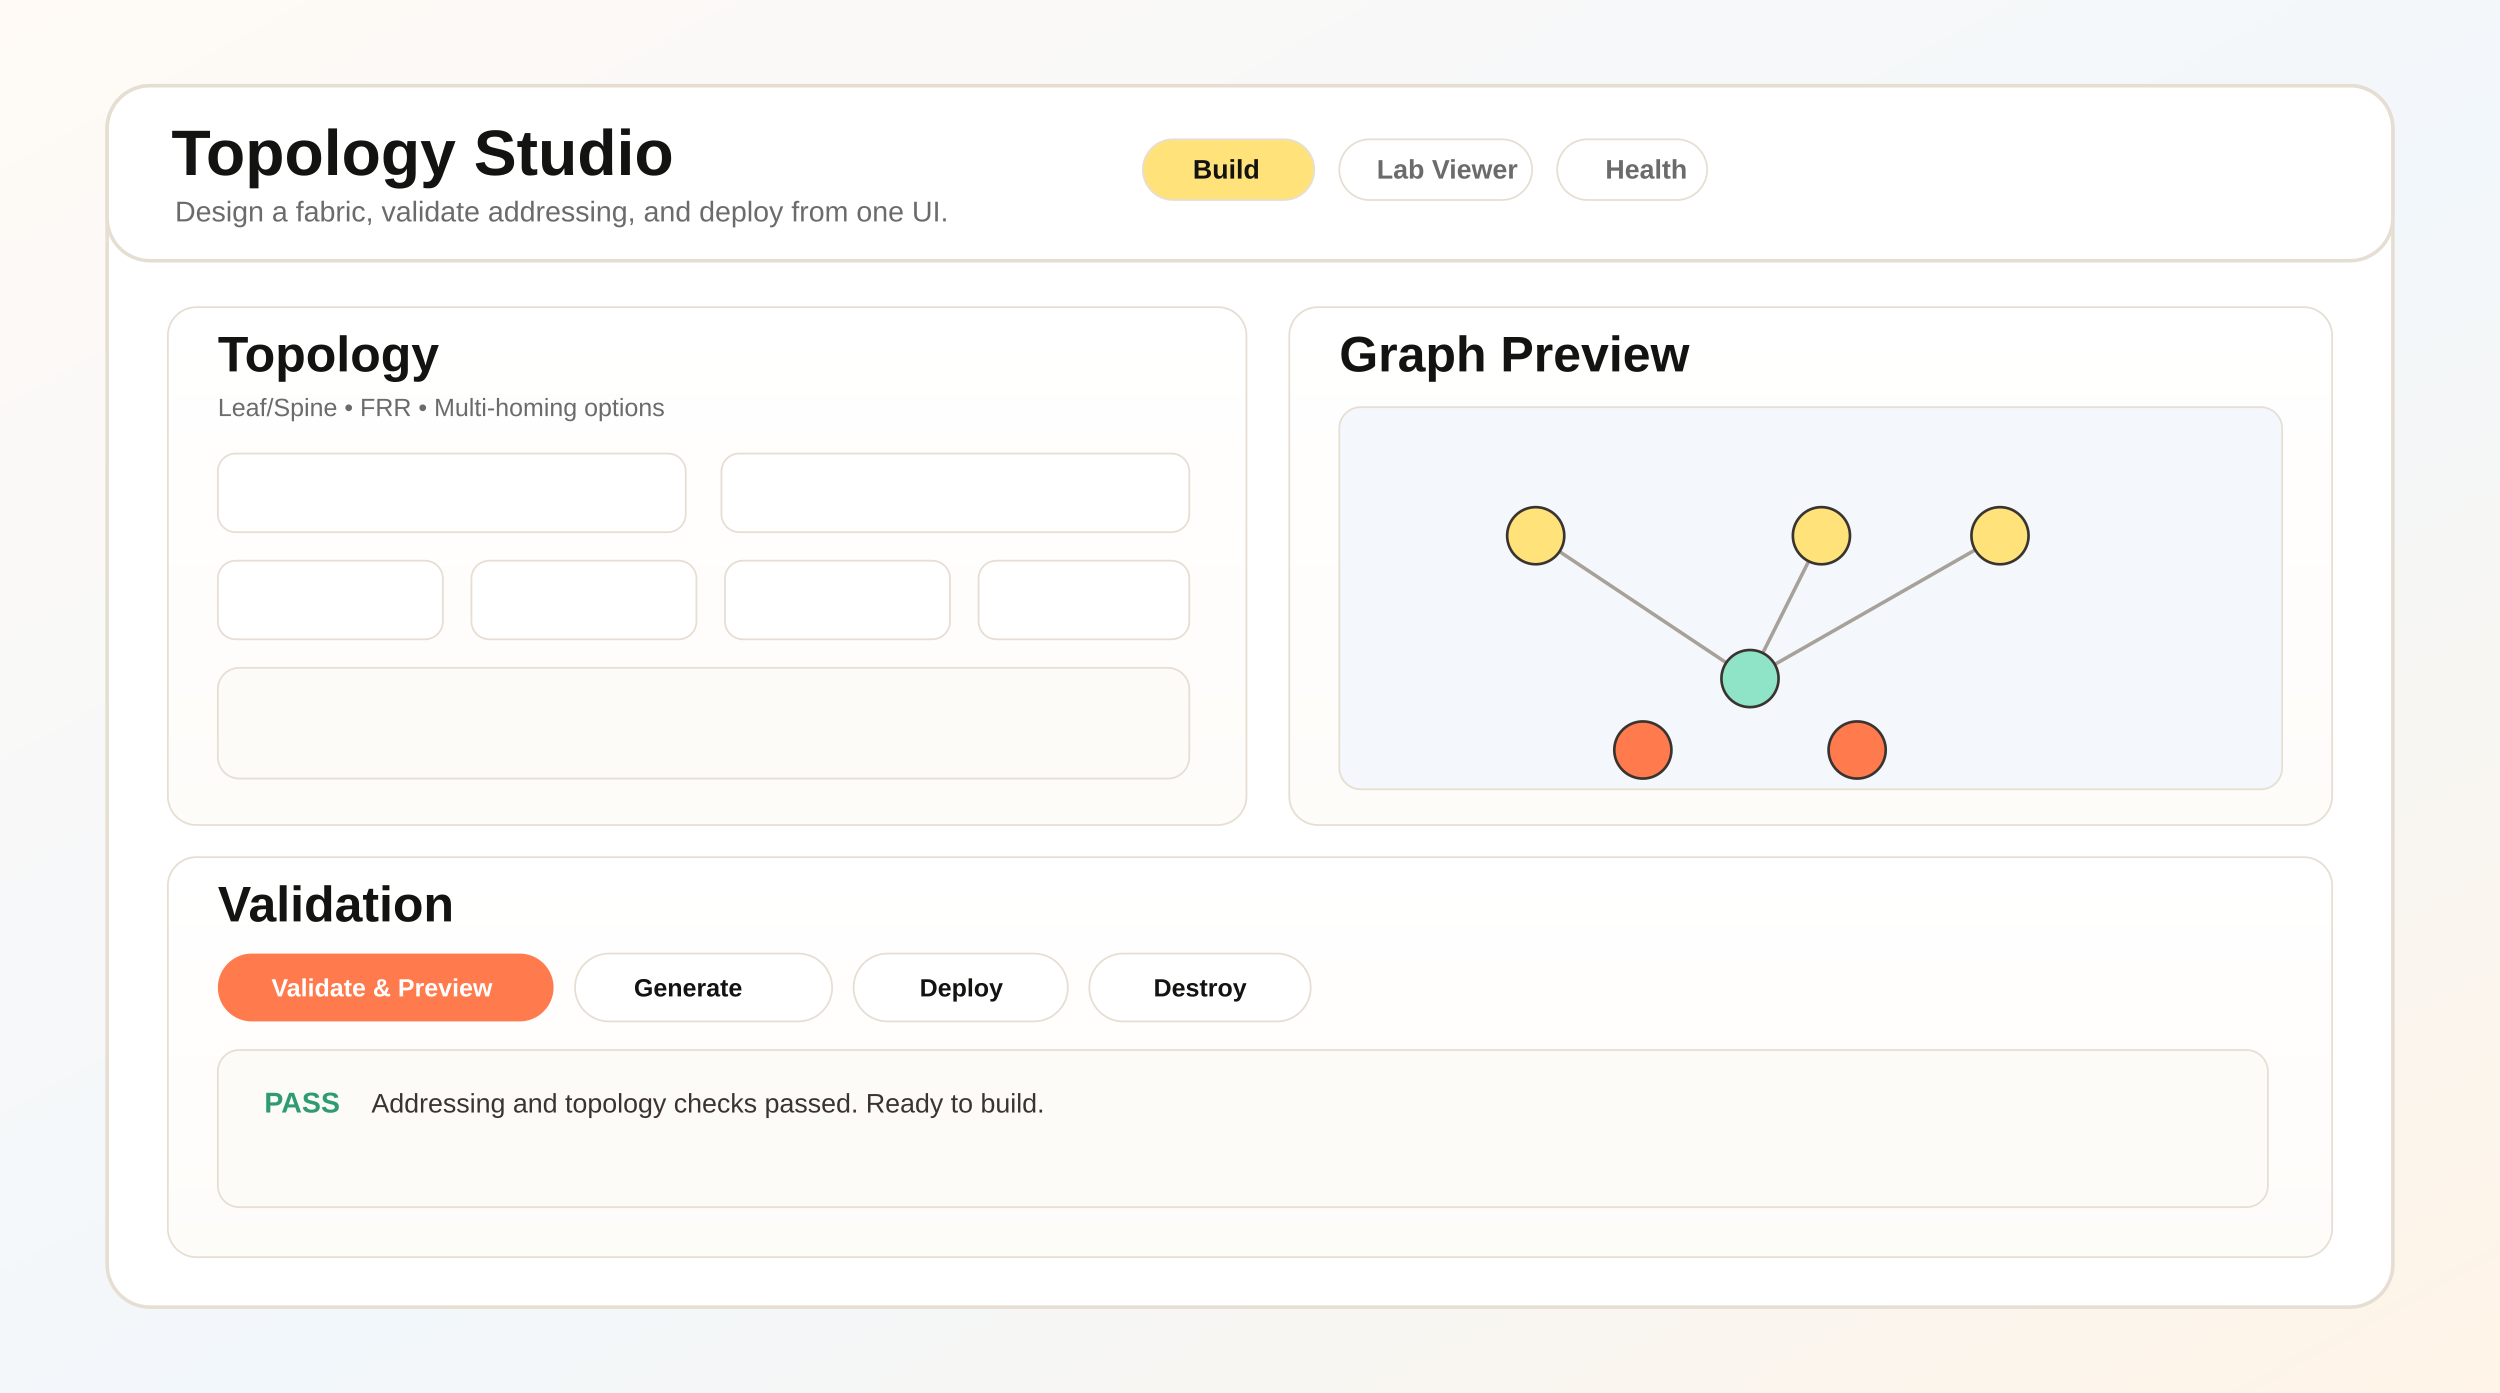
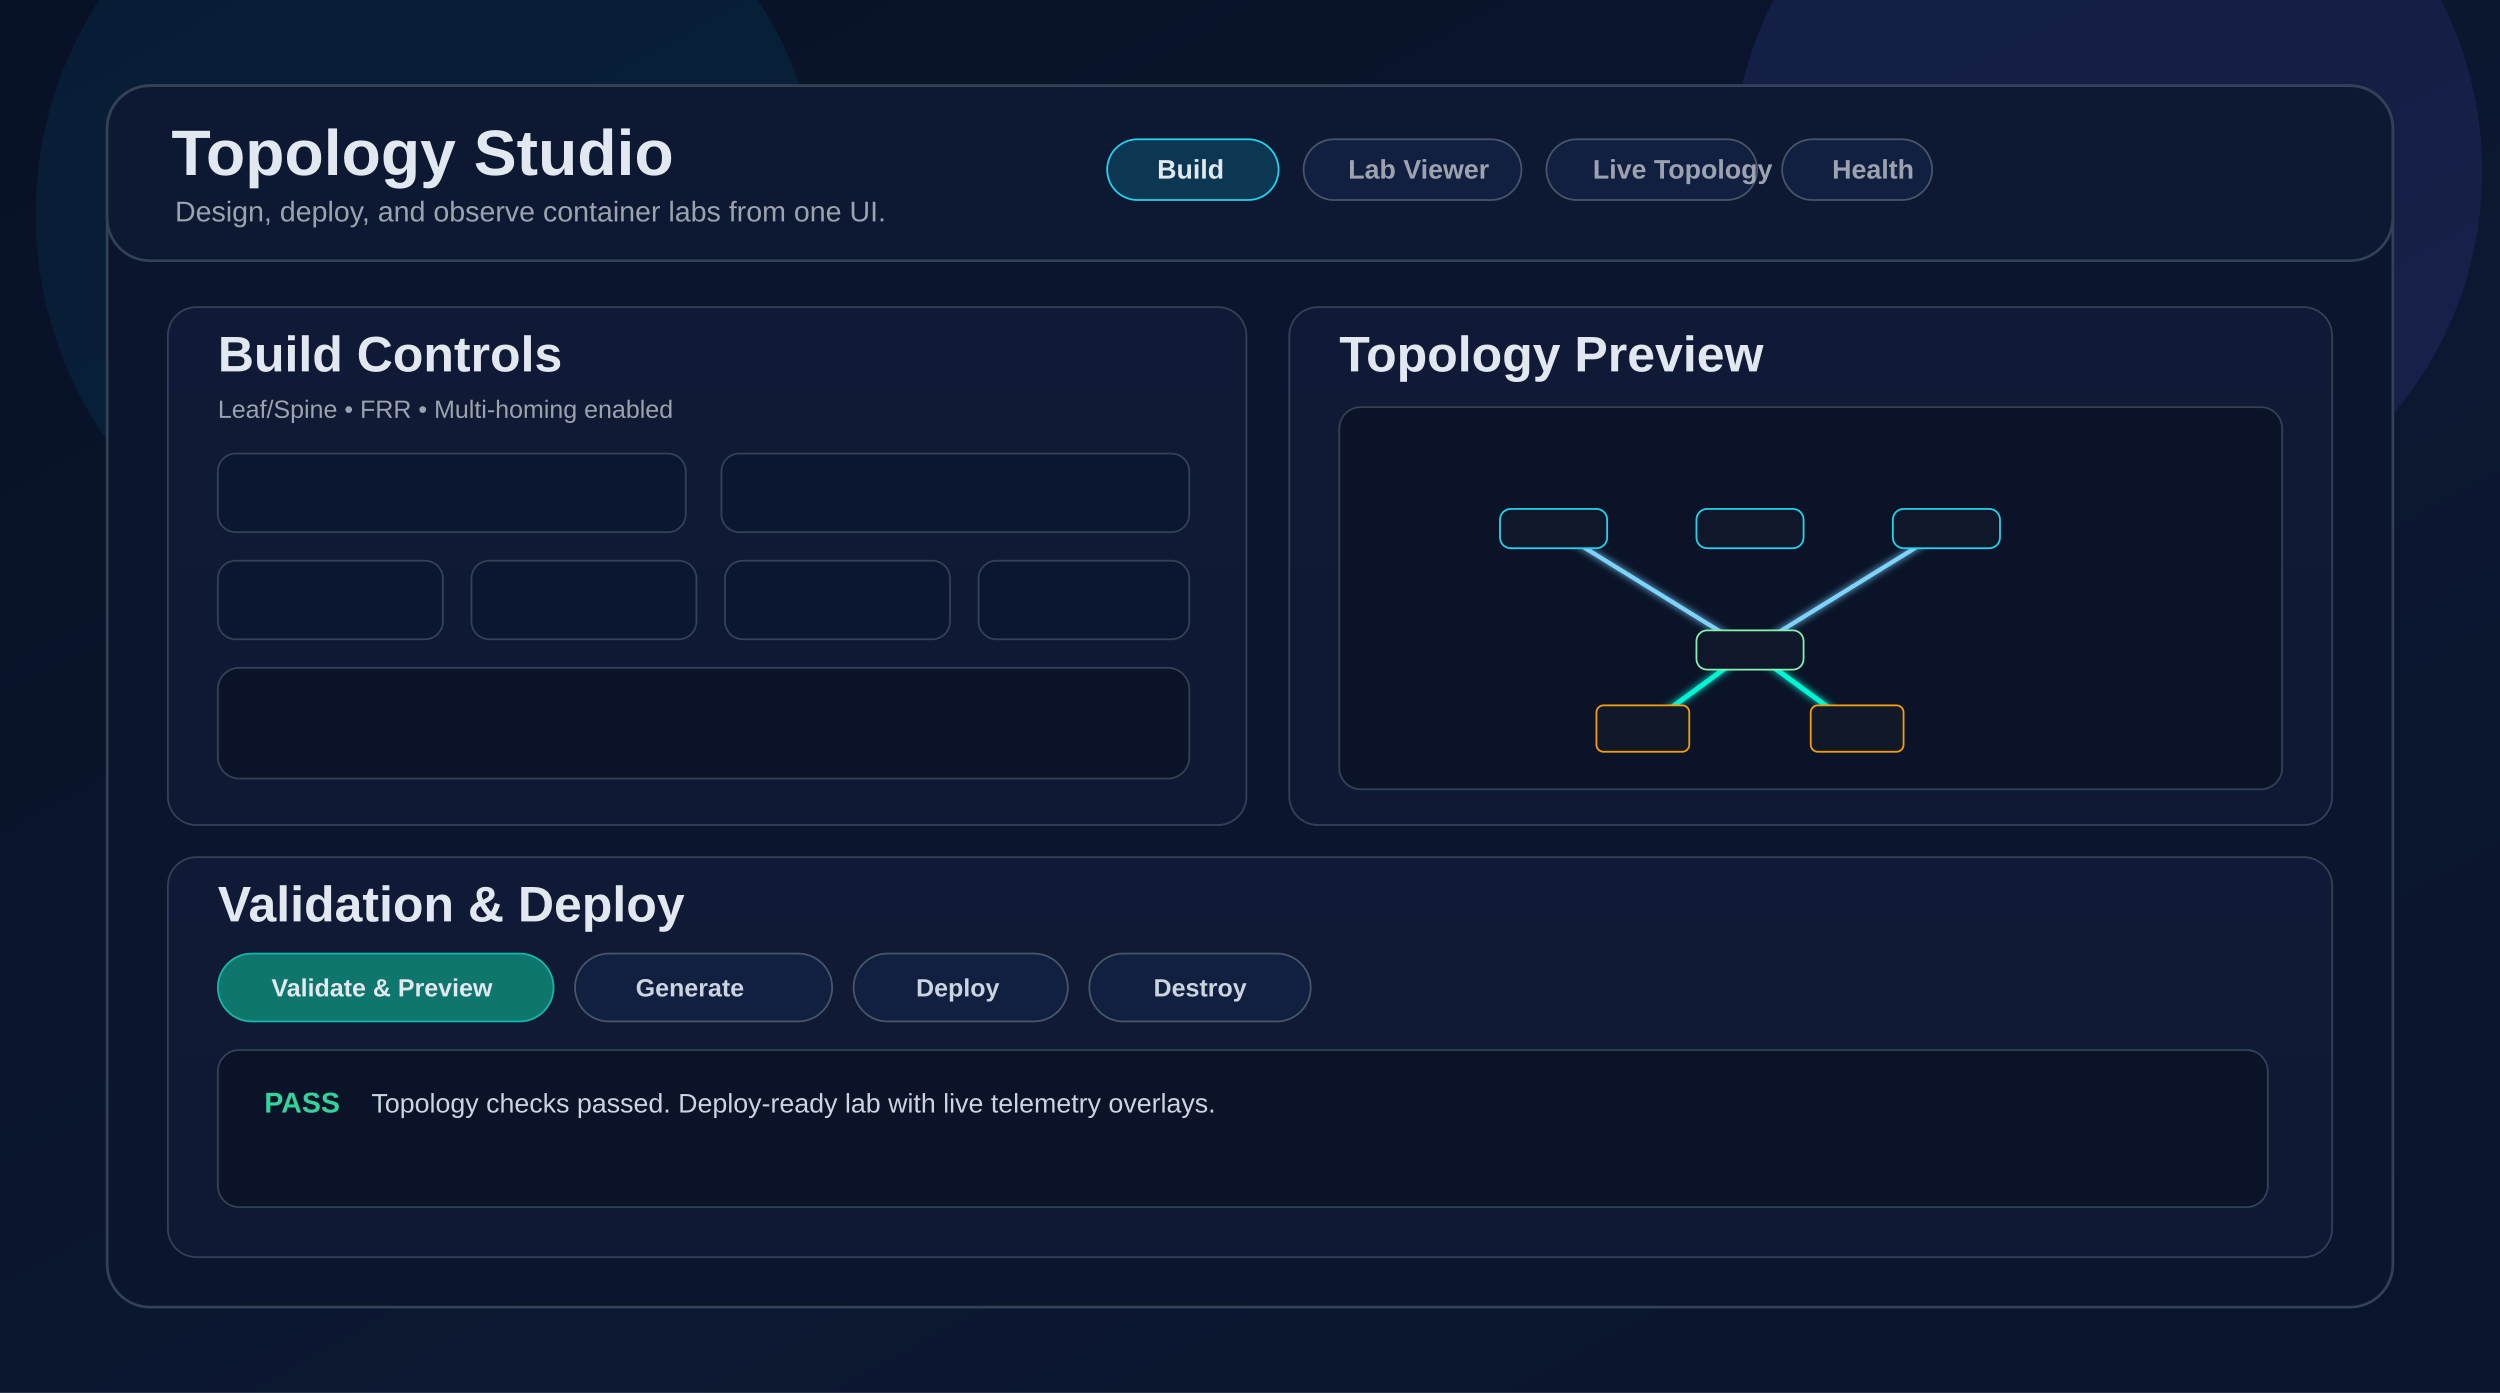
- <svg xmlns="http://www.w3.org/2000/svg" width="1400" height="780" viewBox="0 0 1400 780" role="img" aria-label="Topology Studio landing page mockup">
+ <svg xmlns="http://www.w3.org/2000/svg" width="1400" height="780" viewBox="0 0 1400 780" role="img" aria-label="Topology Studio futuristic landing view">
  <defs>
    <linearGradient id="bg" x1="0" y1="0" x2="1" y2="1">
-       <stop offset="0%" stop-color="#fffaf5" />
-       <stop offset="55%" stop-color="#f2f7fb" />
-       <stop offset="100%" stop-color="#fff4e7" />
+       <stop offset="0%" stop-color="#071126" />
+       <stop offset="60%" stop-color="#0c1731" />
+       <stop offset="100%" stop-color="#0a142c" />
    </linearGradient>
    <linearGradient id="panel" x1="0" y1="0" x2="0" y2="1">
-       <stop offset="0%" stop-color="#ffffff" />
-       <stop offset="100%" stop-color="#fefcf9" />
+       <stop offset="0%" stop-color="#101a36" />
+       <stop offset="100%" stop-color="#0f1933" />
    </linearGradient>
+     <filter id="softGlow">
+       <feGaussianBlur stdDeviation="2.2" result="b" />
+       <feMerge>
+         <feMergeNode in="b" />
+         <feMergeNode in="SourceGraphic" />
+       </feMerge>
+     </filter>
  </defs>
  <rect width="1400" height="780" fill="url(#bg)" />
-   <rect x="60" y="48" width="1280" height="684" rx="24" fill="#ffffff" stroke="#e6ded2" stroke-width="2" />
-   <rect x="60" y="48" width="1280" height="98" rx="24" fill="#ffffff" stroke="#e6ded2" stroke-width="2" />
-   <text x="96" y="98" font-family="Avenir Next, Arial, sans-serif" font-size="36" font-weight="700" fill="#131312">Topology Studio</text>
-   <text x="98" y="124" font-family="Avenir Next, Arial, sans-serif" font-size="16" fill="#6b6b6b">Design a fabric, validate addressing, and deploy from one UI.</text>
+   <circle cx="240" cy="120" r="220" fill="#0ea5e9" fill-opacity="0.08" />
+   <circle cx="1180" cy="96" r="210" fill="#6366f1" fill-opacity="0.12" />
+   <rect x="60" y="48" width="1280" height="684" rx="24" fill="#0b152d" stroke="#334155" stroke-width="1.5" />
+   <rect x="60" y="48" width="1280" height="98" rx="24" fill="#0d1833" stroke="#334155" stroke-width="1.5" />
+   <text x="96" y="98" font-family="Avenir Next, Arial, sans-serif" font-size="36" font-weight="700" fill="#e2e8f0">Topology Studio</text>
+   <text x="98" y="124" font-family="Avenir Next, Arial, sans-serif" font-size="16" fill="#9ca3af">Design, deploy, and observe container labs from one UI.</text>
  <g font-family="Avenir Next, Arial, sans-serif" font-size="15" font-weight="600">
-     <rect x="640" y="78" width="96" height="34" rx="17" fill="#ffe37a" stroke="#e6ded2" />
-     <text x="668" y="100" fill="#131312">Build</text>
-     <rect x="750" y="78" width="108" height="34" rx="17" fill="#ffffff" stroke="#e6ded2" />
-     <text x="771" y="100" fill="#6b6b6b">Lab Viewer</text>
-     <rect x="872" y="78" width="84" height="34" rx="17" fill="#ffffff" stroke="#e6ded2" />
-     <text x="899" y="100" fill="#6b6b6b">Health</text>
+     <rect x="620" y="78" width="96" height="34" rx="17" fill="#06b6d4" fill-opacity="0.2" stroke="#22d3ee" />
+     <text x="648" y="100" fill="#e2e8f0">Build</text>
+     <rect x="730" y="78" width="122" height="34" rx="17" fill="#111f40" stroke="#475569" />
+     <text x="755" y="100" fill="#9ca3af">Lab Viewer</text>
+     <rect x="866" y="78" width="118" height="34" rx="17" fill="#111f40" stroke="#475569" />
+     <text x="892" y="100" fill="#9ca3af">Live Topology</text>
+     <rect x="998" y="78" width="84" height="34" rx="17" fill="#111f40" stroke="#475569" />
+     <text x="1026" y="100" fill="#9ca3af">Health</text>
  </g>
-   <rect x="94" y="172" width="604" height="290" rx="16" fill="url(#panel)" stroke="#e6ded2" />
-   <text x="122" y="208" font-family="Avenir Next, Arial, sans-serif" font-size="28" font-weight="700" fill="#131312">Topology</text>
-   <text x="122" y="233" font-family="Avenir Next, Arial, sans-serif" font-size="14" fill="#6b6b6b">Leaf/Spine • FRR • Multi-homing options</text>
-   <rect x="122" y="254" width="262" height="44" rx="10" fill="#fff" stroke="#e6ded2" />
-   <rect x="404" y="254" width="262" height="44" rx="10" fill="#fff" stroke="#e6ded2" />
-   <rect x="122" y="314" width="126" height="44" rx="10" fill="#fff" stroke="#e6ded2" />
-   <rect x="264" y="314" width="126" height="44" rx="10" fill="#fff" stroke="#e6ded2" />
-   <rect x="406" y="314" width="126" height="44" rx="10" fill="#fff" stroke="#e6ded2" />
-   <rect x="548" y="314" width="118" height="44" rx="10" fill="#fff" stroke="#e6ded2" />
-   <rect x="122" y="374" width="544" height="62" rx="12" fill="#fdfbf8" stroke="#e6ded2" />
-   <rect x="722" y="172" width="584" height="290" rx="16" fill="url(#panel)" stroke="#e6ded2" />
-   <text x="750" y="208" font-family="Avenir Next, Arial, sans-serif" font-size="28" font-weight="700" fill="#131312">Graph Preview</text>
-   <rect x="750" y="228" width="528" height="214" rx="12" fill="#f4f8fc" stroke="#e6ded2" />
-   <line x1="860" y1="300" x2="980" y2="380" stroke="#a8a19a" stroke-width="2" />
-   <line x1="1020" y1="300" x2="980" y2="380" stroke="#a8a19a" stroke-width="2" />
-   <line x1="1120" y1="300" x2="980" y2="380" stroke="#a8a19a" stroke-width="2" />
-   <circle cx="860" cy="300" r="16" fill="#ffe37a" stroke="#3a3430" stroke-width="1.5" />
-   <circle cx="1020" cy="300" r="16" fill="#ffe37a" stroke="#3a3430" stroke-width="1.5" />
-   <circle cx="1120" cy="300" r="16" fill="#ffe37a" stroke="#3a3430" stroke-width="1.5" />
-   <circle cx="980" cy="380" r="16" fill="#8fe3c6" stroke="#3a3430" stroke-width="1.5" />
-   <circle cx="920" cy="420" r="16" fill="#ff7a4d" stroke="#3a3430" stroke-width="1.5" />
-   <circle cx="1040" cy="420" r="16" fill="#ff7a4d" stroke="#3a3430" stroke-width="1.5" />
-   <rect x="94" y="480" width="1212" height="224" rx="16" fill="url(#panel)" stroke="#e6ded2" />
-   <text x="122" y="516" font-family="Avenir Next, Arial, sans-serif" font-size="28" font-weight="700" fill="#131312">Validation</text>
-   <rect x="122" y="534" width="188" height="38" rx="19" fill="#ff7a4d" />
-   <text x="152" y="558" font-family="Avenir Next, Arial, sans-serif" font-size="14" font-weight="700" fill="#fff">Validate &amp; Preview</text>
-   <rect x="322" y="534" width="144" height="38" rx="19" fill="#ffffff" stroke="#e6ded2" />
-   <text x="355" y="558" font-family="Avenir Next, Arial, sans-serif" font-size="14" font-weight="600" fill="#131312">Generate</text>
-   <rect x="478" y="534" width="120" height="38" rx="19" fill="#ffffff" stroke="#e6ded2" />
-   <text x="515" y="558" font-family="Avenir Next, Arial, sans-serif" font-size="14" font-weight="600" fill="#131312">Deploy</text>
-   <rect x="610" y="534" width="124" height="38" rx="19" fill="#ffffff" stroke="#e6ded2" />
-   <text x="646" y="558" font-family="Avenir Next, Arial, sans-serif" font-size="14" font-weight="600" fill="#131312">Destroy</text>
-   <rect x="122" y="588" width="1148" height="88" rx="12" fill="#fdfbf8" stroke="#e6ded2" />
-   <text x="148" y="623" font-family="Avenir Next, Arial, sans-serif" font-size="16" font-weight="600" fill="#2f9b70">PASS</text>
-   <text x="208" y="623" font-family="Avenir Next, Arial, sans-serif" font-size="15" fill="#3a3430">Addressing and topology checks passed. Ready to build.</text>
+   <rect x="94" y="172" width="604" height="290" rx="16" fill="url(#panel)" stroke="#334155" />
+   <text x="122" y="208" font-family="Avenir Next, Arial, sans-serif" font-size="28" font-weight="700" fill="#e2e8f0">Build Controls</text>
+   <text x="122" y="234" font-family="Avenir Next, Arial, sans-serif" font-size="14" fill="#9ca3af">Leaf/Spine • FRR • Multi-homing enabled</text>
+   <rect x="122" y="254" width="262" height="44" rx="10" fill="#0b1731" stroke="#334155" />
+   <rect x="404" y="254" width="262" height="44" rx="10" fill="#0b1731" stroke="#334155" />
+   <rect x="122" y="314" width="126" height="44" rx="10" fill="#0b1731" stroke="#334155" />
+   <rect x="264" y="314" width="126" height="44" rx="10" fill="#0b1731" stroke="#334155" />
+   <rect x="406" y="314" width="126" height="44" rx="10" fill="#0b1731" stroke="#334155" />
+   <rect x="548" y="314" width="118" height="44" rx="10" fill="#0b1731" stroke="#334155" />
+   <rect x="122" y="374" width="544" height="62" rx="12" fill="#0a1328" stroke="#334155" />
+   <rect x="722" y="172" width="584" height="290" rx="16" fill="url(#panel)" stroke="#334155" />
+   <text x="750" y="208" font-family="Avenir Next, Arial, sans-serif" font-size="28" font-weight="700" fill="#e2e8f0">Topology Preview</text>
+   <rect x="750" y="228" width="528" height="214" rx="12" fill="#0a1328" stroke="#334155" />
+   <line x1="870" y1="296" x2="980" y2="364" stroke="#7dd3fc" stroke-width="2.4" filter="url(#softGlow)" />
+   <line x1="980" y1="296" x2="980" y2="364" stroke="#7dd3fc" stroke-width="2.4" filter="url(#softGlow)" />
+   <line x1="1090" y1="296" x2="980" y2="364" stroke="#7dd3fc" stroke-width="2.4" filter="url(#softGlow)" />
+   <line x1="980" y1="364" x2="920" y2="408" stroke="#00f5d4" stroke-width="2.8" filter="url(#softGlow)" />
+   <line x1="980" y1="364" x2="1040" y2="408" stroke="#00f5d4" stroke-width="2.8" filter="url(#softGlow)" />
+   <rect x="840" y="285" width="60" height="22" rx="6" fill="#0f172a" stroke="#22d3ee" />
+   <rect x="950" y="285" width="60" height="22" rx="6" fill="#0f172a" stroke="#22d3ee" />
+   <rect x="1060" y="285" width="60" height="22" rx="6" fill="#0f172a" stroke="#22d3ee" />
+   <rect x="950" y="353" width="60" height="22" rx="6" fill="#0f172a" stroke="#86efac" />
+   <rect x="894" y="395" width="52" height="26" rx="4" fill="#111827" stroke="#f59e0b" />
+   <rect x="1014" y="395" width="52" height="26" rx="4" fill="#111827" stroke="#f59e0b" />
+   <rect x="94" y="480" width="1212" height="224" rx="16" fill="url(#panel)" stroke="#334155" />
+   <text x="122" y="516" font-family="Avenir Next, Arial, sans-serif" font-size="28" font-weight="700" fill="#e2e8f0">Validation &amp; Deploy</text>
+   <rect x="122" y="534" width="188" height="38" rx="19" fill="#0f766e" stroke="#14b8a6" />
+   <text x="152" y="558" font-family="Avenir Next, Arial, sans-serif" font-size="14" font-weight="700" fill="#e2e8f0">Validate &amp; Preview</text>
+   <rect x="322" y="534" width="144" height="38" rx="19" fill="#111f40" stroke="#475569" />
+   <text x="356" y="558" font-family="Avenir Next, Arial, sans-serif" font-size="14" font-weight="600" fill="#cbd5e1">Generate</text>
+   <rect x="478" y="534" width="120" height="38" rx="19" fill="#111f40" stroke="#475569" />
+   <text x="513" y="558" font-family="Avenir Next, Arial, sans-serif" font-size="14" font-weight="600" fill="#cbd5e1">Deploy</text>
+   <rect x="610" y="534" width="124" height="38" rx="19" fill="#111f40" stroke="#475569" />
+   <text x="646" y="558" font-family="Avenir Next, Arial, sans-serif" font-size="14" font-weight="600" fill="#cbd5e1">Destroy</text>
+   <rect x="122" y="588" width="1148" height="88" rx="12" fill="#0a1328" stroke="#334155" />
+   <text x="148" y="623" font-family="Avenir Next, Arial, sans-serif" font-size="16" font-weight="600" fill="#34d399">PASS</text>
+   <text x="208" y="623" font-family="Avenir Next, Arial, sans-serif" font-size="15" fill="#cbd5e1">Topology checks passed. Deploy-ready lab with live telemetry overlays.</text>
</svg>
